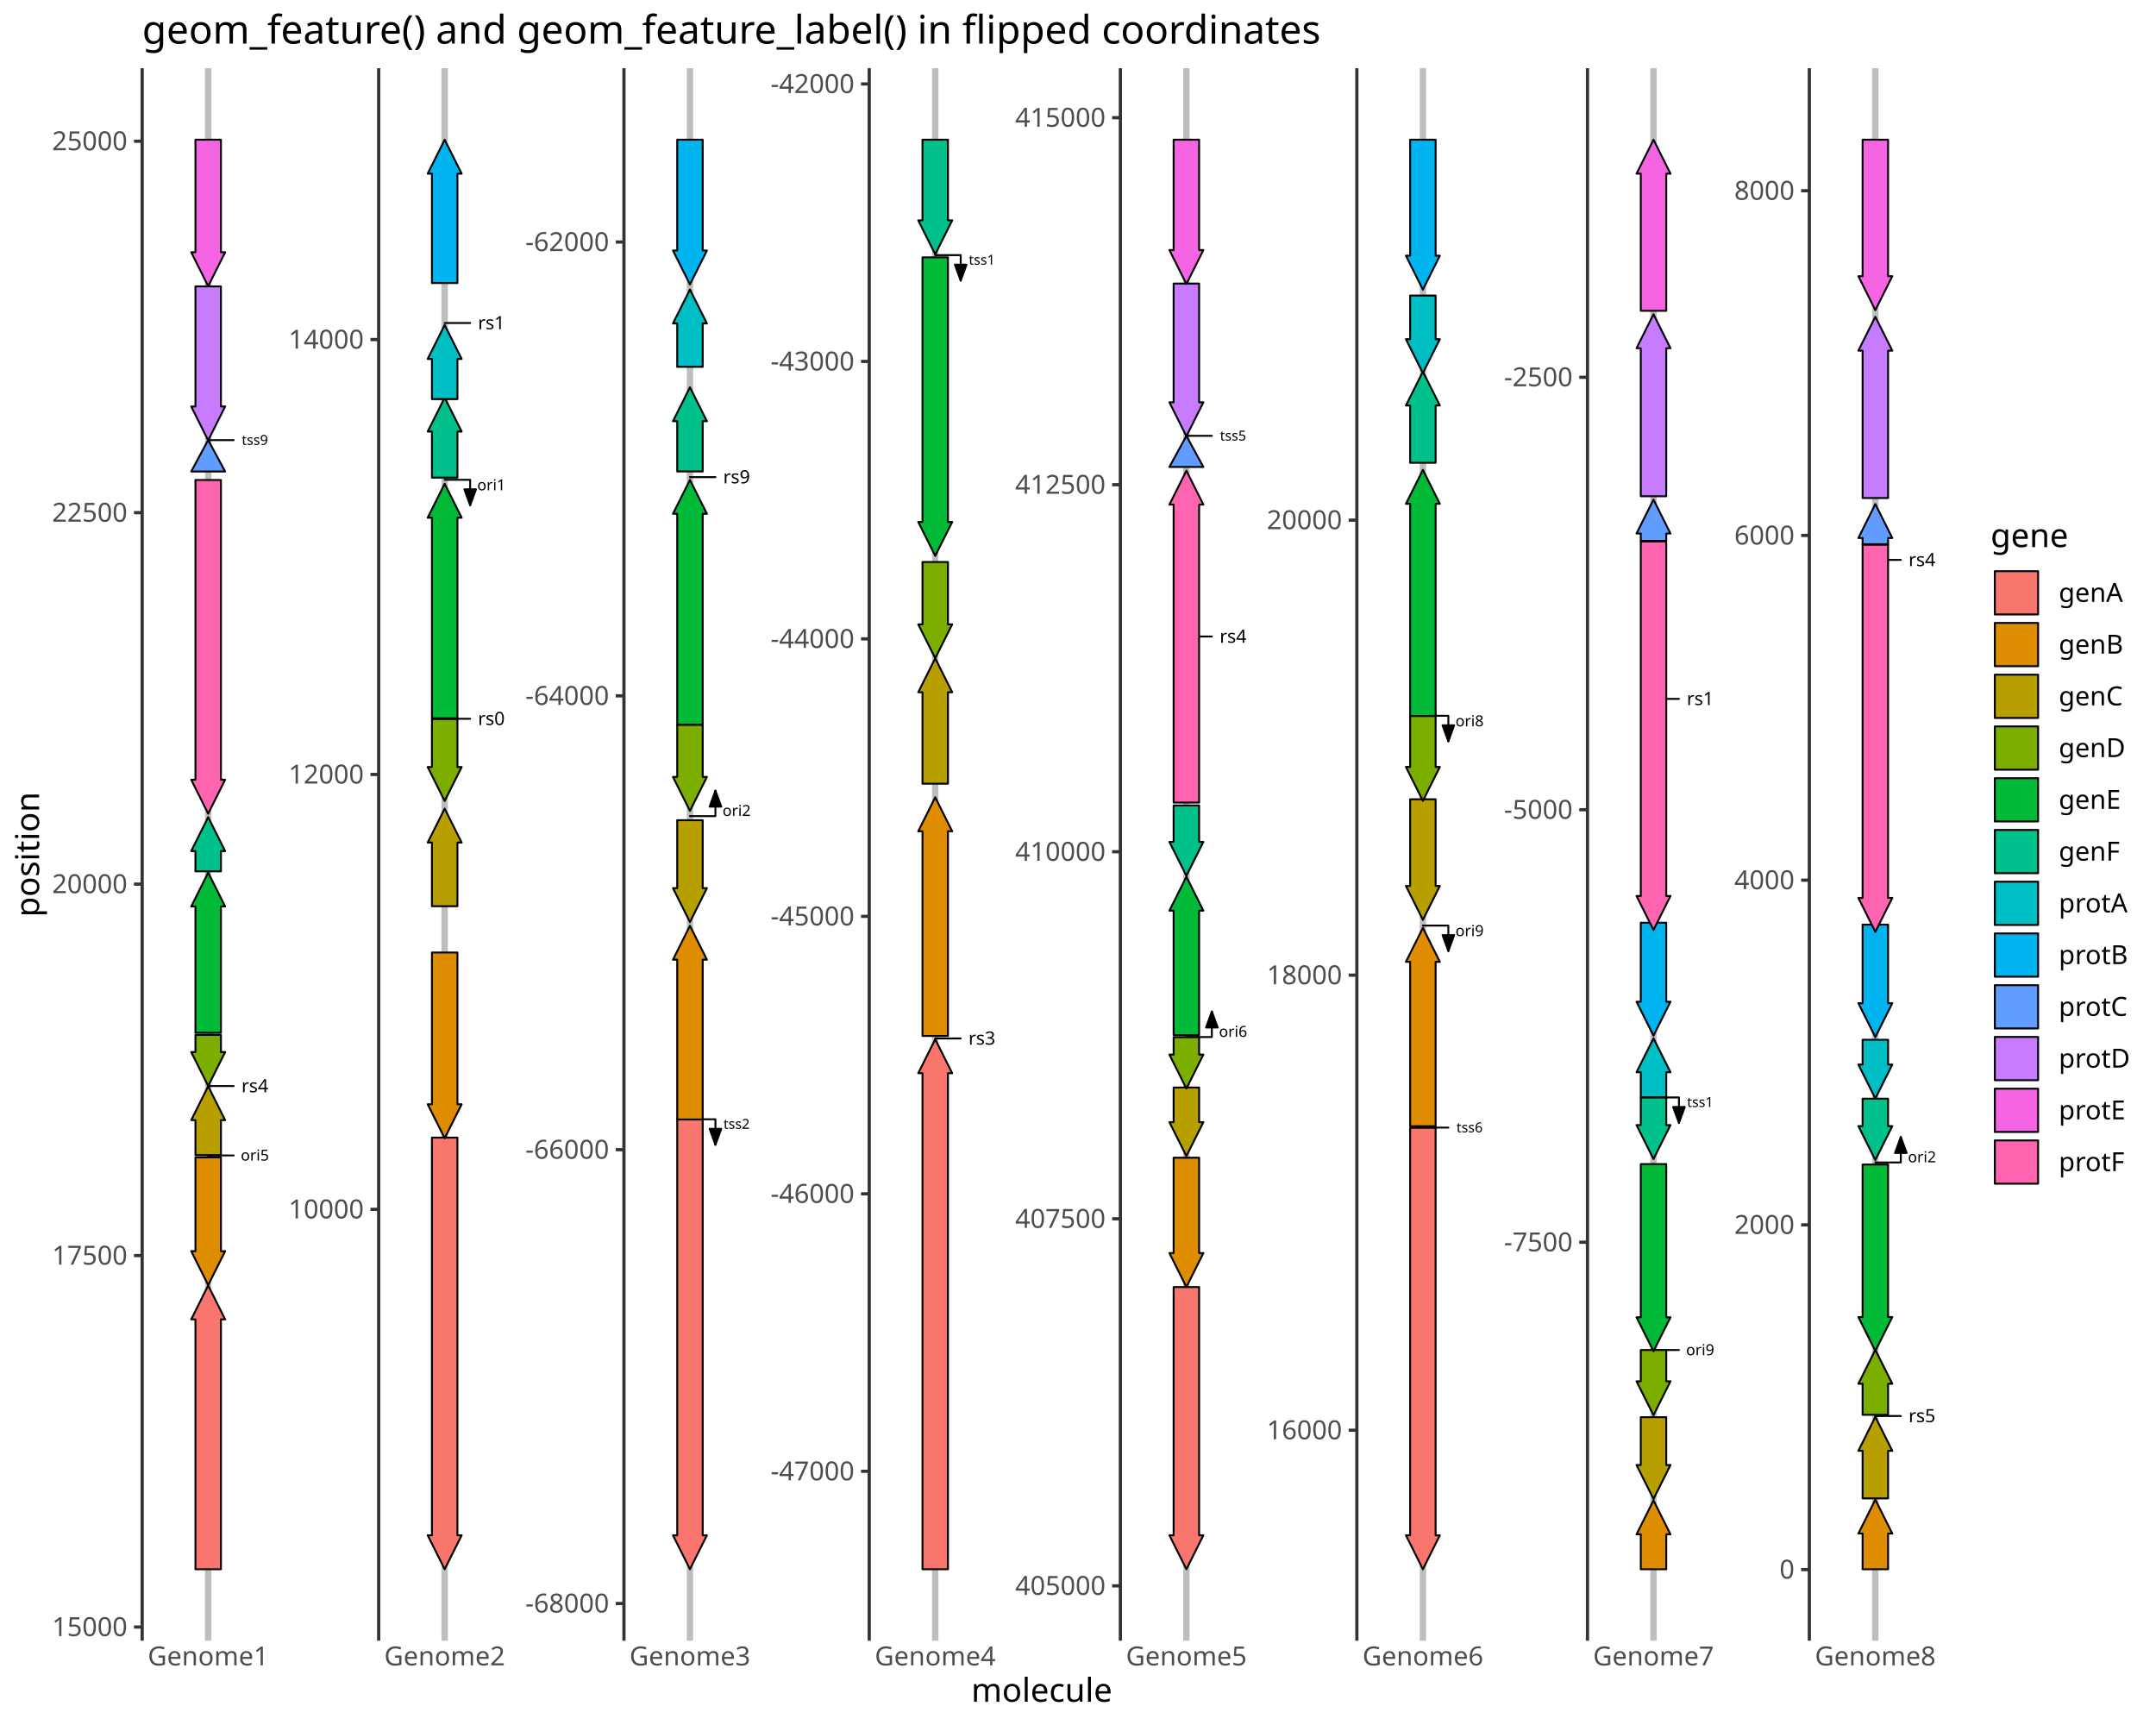
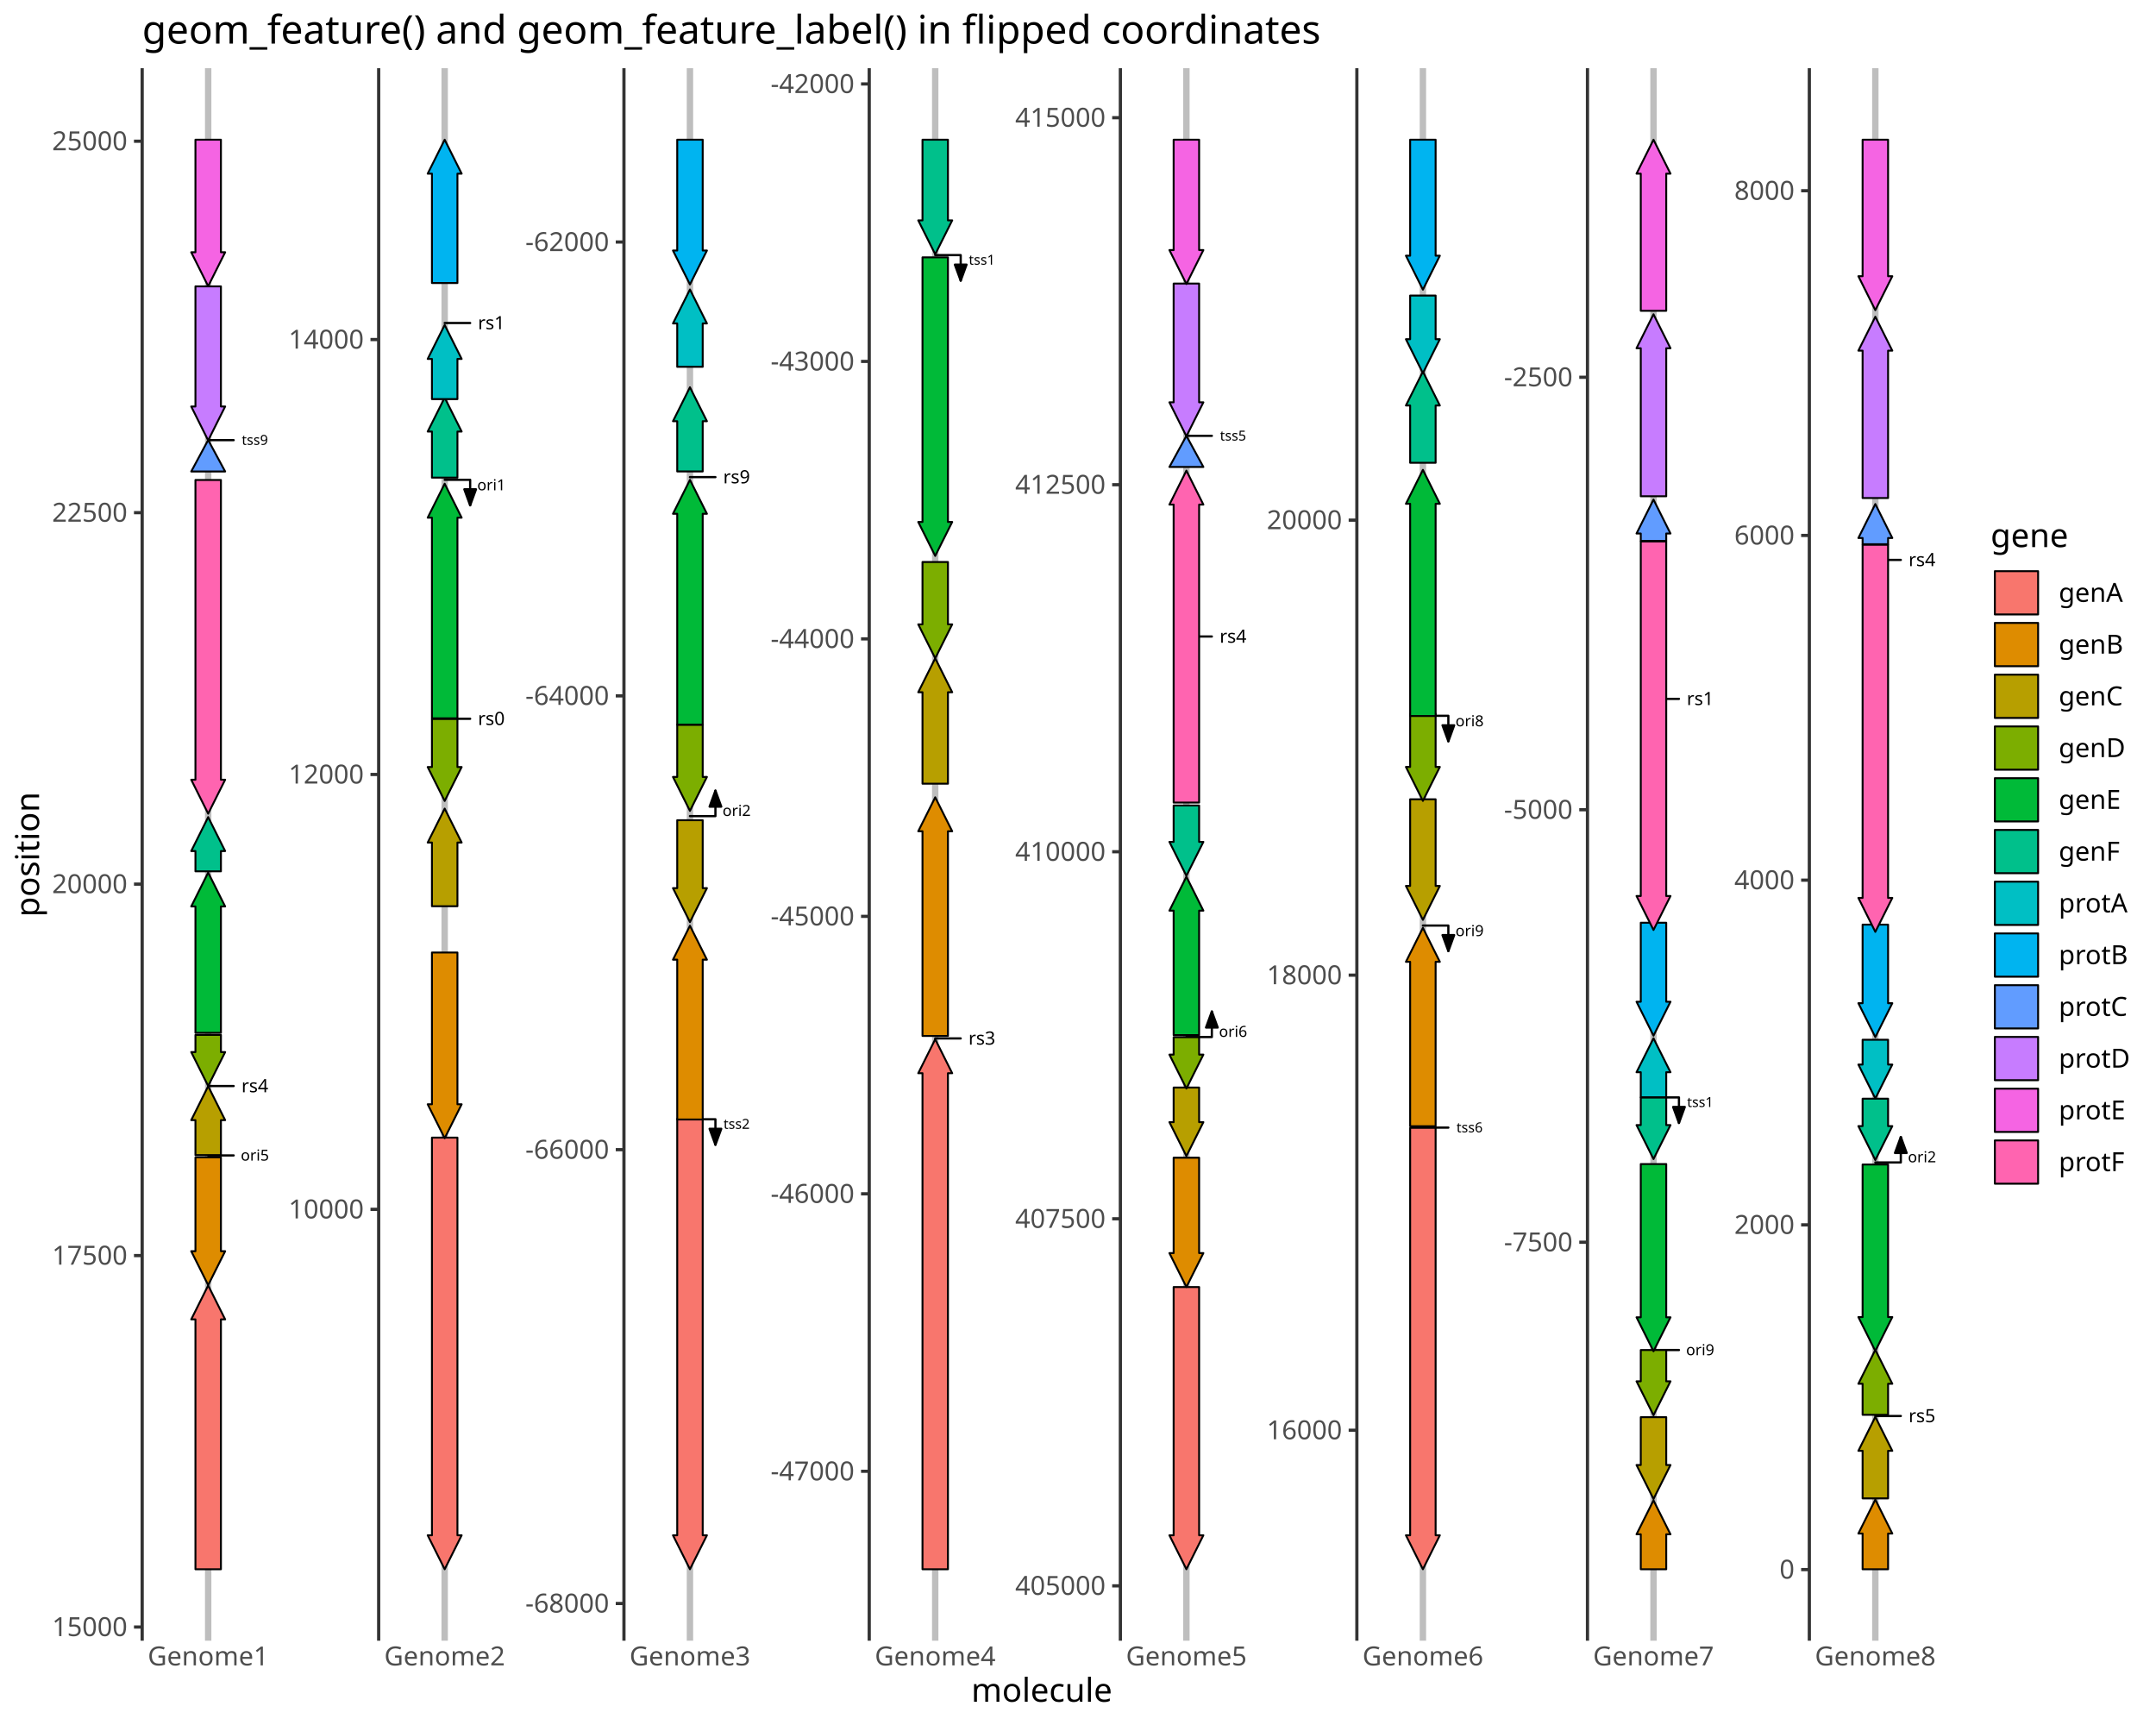
<svg xmlns="http://www.w3.org/2000/svg" class="svglite" data-engine-version="2.0" width="720.00pt" height="576.00pt" viewBox="0 0 720.00 576.00">
  <defs>
    <style type="text/css">
    .svglite line, .svglite polyline, .svglite polygon, .svglite path, .svglite rect, .svglite circle {
      fill: none;
      stroke: #000000;
      stroke-linecap: round;
      stroke-linejoin: round;
      stroke-miterlimit: 10.00;
    }
  </style>
  </defs>
  <rect width="100%" height="100%" style="stroke: none; fill: #FFFFFF;" />
  <defs>
    <clipPath id="cpMC4wMHw3MjAuMDB8MC4wMHw1NzYuMDA=">
      <rect x="0.00" y="0.00" width="720.00" height="576.00" />
    </clipPath>
  </defs>
  <g clip-path="url(#cpMC4wMHw3MjAuMDB8MC4wMHw1NzYuMDA=)">
    <rect x="0.00" y="0.00" width="720.00" height="576.00" style="stroke-width: 1.07; stroke: #FFFFFF; fill: #FFFFFF;" />
  </g>
  <defs>
    <clipPath id="cpNDcuNDh8OTEuNTd8MjIuNzh8NTQ3Ljg1">
      <rect x="47.48" y="22.78" width="44.10" height="525.07" />
    </clipPath>
  </defs>
  <g clip-path="url(#cpNDcuNDh8OTEuNTd8MjIuNzh8NTQ3Ljg1)">
    <polyline points="69.52,547.85 69.52,22.78 " style="stroke-width: 2.13; stroke: #BEBEBE; stroke-linecap: butt;" />
-     <polyline points="69.52,146.97 78.03,146.97 " style="stroke-width: 0.64;" />
-     <polyline points="69.52,362.64 78.03,362.64 " style="stroke-width: 0.64;" />
-     <polyline points="69.52,385.81 78.03,385.81 " style="stroke-width: 0.64;" />
+     <polyline points="69.52,146.97 78.03,146.97 " style="stroke-width: 0.75;" />
+     <polyline points="69.52,362.64 78.03,362.64 " style="stroke-width: 0.75;" />
+     <polyline points="69.52,385.81 78.03,385.81 " style="stroke-width: 0.75;" />
    <text x="85.12" y="148.54" text-anchor="middle" style="font-size: 4.63px; font-family: sans;" textLength="8.50px" lengthAdjust="spacingAndGlyphs">tss9</text>
    <text x="85.12" y="364.72" text-anchor="middle" style="font-size: 6.12px; font-family: sans;" textLength="8.50px" lengthAdjust="spacingAndGlyphs">rs4</text>
    <text x="85.12" y="387.54" text-anchor="middle" style="font-size: 5.10px; font-family: sans;" textLength="8.50px" lengthAdjust="spacingAndGlyphs">ori5</text>
    <polygon points="73.78,523.99 65.27,523.99 65.27,440.56 63.86,440.56 69.52,429.22 75.19,440.56 73.78,440.56 " style="stroke-width: 0.64; fill: #F8766D;" />
    <polygon points="73.78,386.46 65.27,386.46 65.27,417.79 63.86,417.79 69.52,429.12 75.19,417.79 73.78,417.79 " style="stroke-width: 0.64; fill: #DE8C00;" />
    <polygon points="73.78,385.71 65.27,385.71 65.27,374.03 63.86,374.03 69.52,362.69 75.19,374.03 73.78,374.03 " style="stroke-width: 0.64; fill: #B79F00;" />
    <polygon points="73.78,345.57 65.27,345.57 65.27,351.30 63.86,351.30 69.52,362.64 75.19,351.30 73.78,351.30 " style="stroke-width: 0.64; fill: #7CAE00;" />
    <polygon points="73.78,344.88 65.27,344.88 65.27,302.68 63.86,302.68 69.52,291.35 75.19,302.68 73.78,302.68 " style="stroke-width: 0.64; fill: #00BA38;" />
    <polygon points="73.78,290.95 65.27,290.95 65.27,284.18 63.86,284.18 69.52,272.84 75.19,284.18 73.78,284.18 " style="stroke-width: 0.64; fill: #00C08B;" />
    <polygon points="73.78,157.44 65.27,157.44 65.27,157.44 63.86,157.44 69.52,146.92 75.19,157.44 73.78,157.44 " style="stroke-width: 0.64; fill: #619CFF;" />
    <polygon points="73.78,95.62 65.27,95.62 65.27,135.73 63.86,135.73 69.52,147.07 75.19,135.73 73.78,135.73 " style="stroke-width: 0.64; fill: #C77CFF;" />
    <polygon points="73.78,46.65 65.27,46.65 65.27,84.23 63.86,84.23 69.52,95.57 75.19,84.23 73.78,84.23 " style="stroke-width: 0.64; fill: #F564E3;" />
    <polygon points="73.78,160.27 65.27,160.27 65.27,260.36 63.86,260.36 69.52,271.70 75.19,260.36 73.78,260.36 " style="stroke-width: 0.64; fill: #FF64B0;" />
  </g>
  <g clip-path="url(#cpMC4wMHw3MjAuMDB8MC4wMHw1NzYuMDA=)">
</g>
  <defs>
    <clipPath id="cpMTI2LjQ2fDE3MC41NXwyMi43OHw1NDcuODU=">
      <rect x="126.46" y="22.78" width="44.10" height="525.07" />
    </clipPath>
  </defs>
  <g clip-path="url(#cpMTI2LjQ2fDE3MC41NXwyMi43OHw1NDcuODU=)">
    <polyline points="148.50,547.85 148.50,22.78 " style="stroke-width: 2.13; stroke: #BEBEBE; stroke-linecap: butt;" />
-     <polyline points="148.50,240.01 157.01,240.01 " style="stroke-width: 0.64;" />
-     <polyline points="148.50,107.86 157.01,107.86 " style="stroke-width: 0.64;" />
-     <polyline points="148.50,160.21 157.01,160.21 157.01,168.72 " style="stroke-width: 0.64;" />
-     <polygon points="155.07,163.39 157.01,168.72 158.95,163.39 " style="stroke-width: 0.64; fill: #000000;" />
+     <polyline points="148.50,240.01 157.01,240.01 " style="stroke-width: 0.75;" />
+     <polyline points="148.50,107.86 157.01,107.86 " style="stroke-width: 0.75;" />
+     <polyline points="148.50,160.21 157.01,160.21 157.01,168.72 " style="stroke-width: 0.75;" />
+     <polygon points="155.07,163.39 157.01,168.72 158.95,163.39 " style="stroke-width: 0.75; fill: #000000;" />
    <text x="164.09" y="242.09" text-anchor="middle" style="font-size: 6.12px; font-family: sans;" textLength="8.50px" lengthAdjust="spacingAndGlyphs">rs0</text>
    <text x="164.09" y="109.94" text-anchor="middle" style="font-size: 6.12px; font-family: sans;" textLength="8.50px" lengthAdjust="spacingAndGlyphs">rs1</text>
    <text x="164.09" y="163.72" text-anchor="middle" style="font-size: 5.10px; font-family: sans;" textLength="8.50px" lengthAdjust="spacingAndGlyphs">ori1</text>
    <polygon points="152.76,379.86 144.25,379.86 144.25,512.65 142.83,512.65 148.50,523.99 154.17,512.65 152.76,512.65 " style="stroke-width: 0.64; fill: #F8766D;" />
    <polygon points="152.76,318.06 144.25,318.06 144.25,368.73 142.83,368.73 148.50,380.07 154.17,368.73 152.76,368.73 " style="stroke-width: 0.64; fill: #DE8C00;" />
    <polygon points="152.76,302.60 144.25,302.60 144.25,281.34 142.83,281.34 148.50,270.00 154.17,281.34 152.76,281.34 " style="stroke-width: 0.64; fill: #B79F00;" />
    <polygon points="152.76,240.08 144.25,240.08 144.25,256.12 142.83,256.12 148.50,267.46 154.17,256.12 152.76,256.12 " style="stroke-width: 0.64; fill: #7CAE00;" />
    <polygon points="152.76,239.86 144.25,239.86 144.25,172.86 142.83,172.86 148.50,161.52 154.17,172.86 152.76,172.86 " style="stroke-width: 0.64; fill: #00BA38;" />
    <polygon points="152.76,159.49 144.25,159.49 144.25,144.10 142.83,144.10 148.50,132.77 154.17,144.10 152.76,144.10 " style="stroke-width: 0.64; fill: #00C08B;" />
    <polygon points="152.76,133.27 144.25,133.27 144.25,119.85 142.83,119.85 148.50,108.51 154.17,119.85 152.76,119.85 " style="stroke-width: 0.64; fill: #00BFC4;" />
    <polygon points="152.76,94.50 144.25,94.50 144.25,57.99 142.83,57.99 148.50,46.65 154.17,57.99 152.76,57.99 " style="stroke-width: 0.64; fill: #00B4F0;" />
  </g>
  <g clip-path="url(#cpMC4wMHw3MjAuMDB8MC4wMHw1NzYuMDA=)">
</g>
  <defs>
    <clipPath id="cpMjA4LjM3fDI1Mi40NnwyMi43OHw1NDcuODU=">
      <rect x="208.37" y="22.78" width="44.10" height="525.07" />
    </clipPath>
  </defs>
  <g clip-path="url(#cpMjA4LjM3fDI1Mi40NnwyMi43OHw1NDcuODU=)">
    <polyline points="230.41,547.85 230.41,22.78 " style="stroke-width: 2.13; stroke: #BEBEBE; stroke-linecap: butt;" />
-     <polyline points="230.41,159.32 238.92,159.32 " style="stroke-width: 0.64;" />
-     <polyline points="230.41,373.74 238.92,373.74 238.92,382.24 " style="stroke-width: 0.64;" />
-     <polygon points="236.98,376.92 238.92,382.24 240.86,376.92 " style="stroke-width: 0.64; fill: #000000;" />
-     <polyline points="230.41,272.51 238.92,272.51 238.92,264.01 " style="stroke-width: 0.64;" />
-     <polygon points="240.86,269.34 238.92,264.01 236.98,269.34 " style="stroke-width: 0.64; fill: #000000;" />
+     <polyline points="230.41,159.32 238.92,159.32 " style="stroke-width: 0.75;" />
+     <polyline points="230.41,373.74 238.92,373.74 238.92,382.24 " style="stroke-width: 0.75;" />
+     <polygon points="236.98,376.92 238.92,382.24 240.86,376.92 " style="stroke-width: 0.75; fill: #000000;" />
+     <polyline points="230.41,272.51 238.92,272.51 238.92,264.01 " style="stroke-width: 0.75;" />
+     <polygon points="240.86,269.34 238.92,264.01 236.98,269.34 " style="stroke-width: 0.75; fill: #000000;" />
    <text x="246.00" y="161.39" text-anchor="middle" style="font-size: 6.12px; font-family: sans;" textLength="8.50px" lengthAdjust="spacingAndGlyphs">rs9</text>
    <text x="246.00" y="376.93" text-anchor="middle" style="font-size: 4.63px; font-family: sans;" textLength="8.50px" lengthAdjust="spacingAndGlyphs">tss2</text>
    <text x="246.00" y="272.46" text-anchor="middle" style="font-size: 5.10px; font-family: sans;" textLength="8.50px" lengthAdjust="spacingAndGlyphs">ori2</text>
    <polygon points="234.67,373.59 226.16,373.59 226.16,512.65 224.74,512.65 230.41,523.99 236.08,512.65 234.67,512.65 " style="stroke-width: 0.64; fill: #F8766D;" />
    <polygon points="234.67,373.81 226.16,373.81 226.16,320.45 224.74,320.45 230.41,309.11 236.08,320.45 234.67,320.45 " style="stroke-width: 0.64; fill: #DE8C00;" />
    <polygon points="234.67,273.88 226.16,273.88 226.16,296.56 224.74,296.56 230.41,307.90 236.08,296.56 234.67,296.56 " style="stroke-width: 0.64; fill: #B79F00;" />
    <polygon points="234.67,241.98 226.16,241.98 226.16,259.43 224.74,259.43 230.41,270.77 236.08,259.43 234.67,259.43 " style="stroke-width: 0.64; fill: #7CAE00;" />
    <polygon points="234.67,241.98 226.16,241.98 226.16,171.56 224.74,171.56 230.41,160.23 236.08,171.56 234.67,171.56 " style="stroke-width: 0.64; fill: #00BA38;" />
    <polygon points="234.67,157.42 226.16,157.42 226.16,140.65 224.74,140.65 230.41,129.31 236.08,140.65 234.67,140.65 " style="stroke-width: 0.64; fill: #00C08B;" />
    <polygon points="234.67,122.49 226.16,122.49 226.16,108.00 224.74,108.00 230.41,96.66 236.08,108.00 234.67,108.00 " style="stroke-width: 0.64; fill: #00BFC4;" />
    <polygon points="234.67,46.65 226.16,46.65 226.16,83.65 224.74,83.65 230.41,94.99 236.08,83.65 234.67,83.65 " style="stroke-width: 0.64; fill: #00B4F0;" />
  </g>
  <g clip-path="url(#cpMC4wMHw3MjAuMDB8MC4wMHw1NzYuMDA=)">
</g>
  <defs>
    <clipPath id="cpMjkwLjI4fDMzNC4zN3wyMi43OHw1NDcuODU=">
      <rect x="290.28" y="22.78" width="44.10" height="525.07" />
    </clipPath>
  </defs>
  <g clip-path="url(#cpMjkwLjI4fDMzNC4zN3wyMi43OHw1NDcuODU=)">
    <polyline points="312.32,547.85 312.32,22.78 " style="stroke-width: 2.13; stroke: #BEBEBE; stroke-linecap: butt;" />
-     <polyline points="312.32,85.19 320.83,85.19 320.83,93.70 " style="stroke-width: 0.64;" />
-     <polygon points="318.89,88.37 320.83,93.70 322.77,88.37 " style="stroke-width: 0.64; fill: #000000;" />
-     <polyline points="312.32,346.75 320.83,346.75 " style="stroke-width: 0.64;" />
+     <polyline points="312.32,85.19 320.83,85.19 320.83,93.70 " style="stroke-width: 0.75;" />
+     <polygon points="318.89,88.37 320.83,93.70 322.77,88.37 " style="stroke-width: 0.75; fill: #000000;" />
+     <polyline points="312.32,346.75 320.83,346.75 " style="stroke-width: 0.75;" />
    <text x="327.91" y="88.38" text-anchor="middle" style="font-size: 4.63px; font-family: sans;" textLength="8.50px" lengthAdjust="spacingAndGlyphs">tss1</text>
    <text x="327.91" y="348.82" text-anchor="middle" style="font-size: 6.12px; font-family: sans;" textLength="8.50px" lengthAdjust="spacingAndGlyphs">rs3</text>
    <polygon points="316.57,523.99 308.07,523.99 308.07,358.36 306.65,358.36 312.32,347.02 317.99,358.36 316.57,358.36 " style="stroke-width: 0.64; fill: #F8766D;" />
    <polygon points="316.57,345.91 308.07,345.91 308.07,277.57 306.65,277.57 312.32,266.23 317.99,277.57 316.57,277.57 " style="stroke-width: 0.64; fill: #DE8C00;" />
    <polygon points="316.57,261.69 308.07,261.69 308.07,231.15 306.65,231.15 312.32,219.81 317.99,231.15 316.57,231.15 " style="stroke-width: 0.64; fill: #B79F00;" />
    <polygon points="316.57,187.66 308.07,187.66 308.07,208.48 306.65,208.48 312.32,219.81 317.99,208.48 316.57,208.48 " style="stroke-width: 0.64; fill: #7CAE00;" />
    <polygon points="316.57,85.93 308.07,85.93 308.07,174.29 306.65,174.29 312.32,185.63 317.99,174.29 316.57,174.29 " style="stroke-width: 0.64; fill: #00BA38;" />
    <polygon points="316.57,46.65 308.07,46.65 308.07,73.58 306.65,73.58 312.32,84.91 317.99,73.58 316.57,73.58 " style="stroke-width: 0.64; fill: #00C08B;" />
  </g>
  <g clip-path="url(#cpMC4wMHw3MjAuMDB8MC4wMHw1NzYuMDA=)">
</g>
  <defs>
    <clipPath id="cpMzc0LjE1fDQxOC4yNHwyMi43OHw1NDcuODU=">
      <rect x="374.15" y="22.78" width="44.10" height="525.07" />
    </clipPath>
  </defs>
  <g clip-path="url(#cpMzc0LjE1fDQxOC4yNHwyMi43OHw1NDcuODU=)">
    <polyline points="396.20,547.85 396.20,22.78 " style="stroke-width: 2.13; stroke: #BEBEBE; stroke-linecap: butt;" />
-     <polyline points="396.20,212.54 404.70,212.54 " style="stroke-width: 0.64;" />
-     <polyline points="396.20,145.53 404.70,145.53 " style="stroke-width: 0.64;" />
-     <polyline points="396.20,346.28 404.70,346.28 404.70,337.77 " style="stroke-width: 0.64;" />
-     <polygon points="406.64,343.10 404.70,337.77 402.76,343.10 " style="stroke-width: 0.64; fill: #000000;" />
+     <polyline points="396.20,212.54 404.70,212.54 " style="stroke-width: 0.75;" />
+     <polyline points="396.20,145.53 404.70,145.53 " style="stroke-width: 0.75;" />
+     <polyline points="396.20,346.28 404.70,346.28 404.70,337.77 " style="stroke-width: 0.75;" />
+     <polygon points="406.64,343.10 404.70,337.77 402.76,343.10 " style="stroke-width: 0.75; fill: #000000;" />
    <text x="411.79" y="214.62" text-anchor="middle" style="font-size: 6.12px; font-family: sans;" textLength="8.50px" lengthAdjust="spacingAndGlyphs">rs4</text>
    <text x="411.79" y="147.10" text-anchor="middle" style="font-size: 4.63px; font-family: sans;" textLength="8.50px" lengthAdjust="spacingAndGlyphs">tss5</text>
    <text x="411.79" y="346.23" text-anchor="middle" style="font-size: 5.10px; font-family: sans;" textLength="8.50px" lengthAdjust="spacingAndGlyphs">ori6</text>
    <polygon points="400.45,429.76 391.94,429.76 391.94,512.65 390.53,512.65 396.20,523.99 401.87,512.65 400.45,512.65 " style="stroke-width: 0.64; fill: #F8766D;" />
    <polygon points="400.45,386.57 391.94,386.57 391.94,418.42 390.53,418.42 396.20,429.76 401.87,418.42 400.45,418.42 " style="stroke-width: 0.64; fill: #DE8C00;" />
    <polygon points="400.45,363.14 391.94,363.14 391.94,374.70 390.53,374.70 396.20,386.04 401.87,374.70 400.45,374.70 " style="stroke-width: 0.64; fill: #B79F00;" />
    <polygon points="400.45,346.33 391.94,346.33 391.94,352.15 390.53,352.15 396.20,363.48 401.87,352.15 400.45,352.15 " style="stroke-width: 0.64; fill: #7CAE00;" />
    <polygon points="400.45,345.64 391.94,345.64 391.94,304.08 390.53,304.08 396.20,292.74 401.87,304.08 400.45,304.08 " style="stroke-width: 0.64; fill: #00BA38;" />
    <polygon points="400.45,268.97 391.94,268.97 391.94,281.11 390.53,281.11 396.20,292.45 401.87,281.11 400.45,281.11 " style="stroke-width: 0.64; fill: #00C08B;" />
    <polygon points="400.45,155.92 391.94,155.92 391.94,155.92 390.53,155.92 396.20,145.53 401.87,155.92 400.45,155.92 " style="stroke-width: 0.64; fill: #619CFF;" />
    <polygon points="400.45,94.69 391.94,94.69 391.94,134.34 390.53,134.34 396.20,145.68 401.87,134.34 400.45,134.34 " style="stroke-width: 0.64; fill: #C77CFF;" />
    <polygon points="400.45,46.65 391.94,46.65 391.94,83.50 390.53,83.50 396.20,94.84 401.87,83.50 400.45,83.50 " style="stroke-width: 0.64; fill: #F564E3;" />
    <polygon points="400.45,267.99 391.94,267.99 391.94,168.49 390.53,168.49 396.20,157.15 401.87,168.49 400.45,168.49 " style="stroke-width: 0.64; fill: #FF64B0;" />
  </g>
  <g clip-path="url(#cpMC4wMHw3MjAuMDB8MC4wMHw1NzYuMDA=)">
</g>
  <defs>
    <clipPath id="cpNDUzLjEzfDQ5Ny4yMnwyMi43OHw1NDcuODU=">
      <rect x="453.13" y="22.78" width="44.10" height="525.07" />
    </clipPath>
  </defs>
  <g clip-path="url(#cpNDUzLjEzfDQ5Ny4yMnwyMi43OHw1NDcuODU=)">
    <polyline points="475.18,547.85 475.18,22.78 " style="stroke-width: 2.13; stroke: #BEBEBE; stroke-linecap: butt;" />
-     <polyline points="475.18,239.01 483.68,239.01 483.68,247.52 " style="stroke-width: 0.64;" />
-     <polygon points="481.74,242.19 483.68,247.52 485.62,242.19 " style="stroke-width: 0.64; fill: #000000;" />
-     <polyline points="475.18,376.52 483.68,376.52 " style="stroke-width: 0.64;" />
-     <polyline points="475.18,309.06 483.68,309.06 483.68,317.56 " style="stroke-width: 0.64;" />
-     <polygon points="481.74,312.24 483.68,317.56 485.62,312.24 " style="stroke-width: 0.64; fill: #000000;" />
+     <polyline points="475.18,239.01 483.68,239.01 483.68,247.52 " style="stroke-width: 0.75;" />
+     <polygon points="481.74,242.19 483.68,247.52 485.62,242.19 " style="stroke-width: 0.75; fill: #000000;" />
+     <polyline points="475.18,376.52 483.68,376.52 " style="stroke-width: 0.75;" />
+     <polyline points="475.18,309.06 483.68,309.06 483.68,317.56 " style="stroke-width: 0.75;" />
+     <polygon points="481.74,312.24 483.68,317.56 485.62,312.24 " style="stroke-width: 0.75; fill: #000000;" />
    <text x="490.77" y="242.52" text-anchor="middle" style="font-size: 5.10px; font-family: sans;" textLength="8.50px" lengthAdjust="spacingAndGlyphs">ori8</text>
    <text x="490.77" y="378.10" text-anchor="middle" style="font-size: 4.63px; font-family: sans;" textLength="8.50px" lengthAdjust="spacingAndGlyphs">tss6</text>
    <text x="490.77" y="312.57" text-anchor="middle" style="font-size: 5.10px; font-family: sans;" textLength="8.50px" lengthAdjust="spacingAndGlyphs">ori9</text>
    <polygon points="479.43,376.60 470.92,376.60 470.92,512.65 469.51,512.65 475.18,523.99 480.84,512.65 479.43,512.65 " style="stroke-width: 0.64; fill: #F8766D;" />
    <polygon points="479.43,376.07 470.92,376.07 470.92,321.16 469.51,321.16 475.18,309.82 480.84,321.16 479.43,321.16 " style="stroke-width: 0.64; fill: #DE8C00;" />
    <polygon points="479.43,266.89 470.92,266.89 470.92,295.82 469.51,295.82 475.18,307.16 480.84,295.82 479.43,295.82 " style="stroke-width: 0.64; fill: #B79F00;" />
    <polygon points="479.43,238.33 470.92,238.33 470.92,256.09 469.51,256.09 475.18,267.43 480.84,256.09 479.43,256.09 " style="stroke-width: 0.64; fill: #7CAE00;" />
    <polygon points="479.43,239.09 470.92,239.09 470.92,168.22 469.51,168.22 475.18,156.89 480.84,168.22 479.43,168.22 " style="stroke-width: 0.64; fill: #00BA38;" />
    <polygon points="479.43,154.53 470.92,154.53 470.92,135.40 469.51,135.40 475.18,124.07 480.84,135.40 479.43,135.40 " style="stroke-width: 0.64; fill: #00C08B;" />
    <polygon points="479.43,98.69 470.92,98.69 470.92,113.26 469.51,113.26 475.18,124.60 480.84,113.26 479.43,113.26 " style="stroke-width: 0.64; fill: #00BFC4;" />
    <polygon points="479.43,46.65 470.92,46.65 470.92,85.38 469.51,85.38 475.18,96.72 480.84,85.38 479.43,85.38 " style="stroke-width: 0.64; fill: #00B4F0;" />
  </g>
  <g clip-path="url(#cpMC4wMHw3MjAuMDB8MC4wMHw1NzYuMDA=)">
</g>
  <defs>
    <clipPath id="cpNTMwLjE0fDU3NC4yNHwyMi43OHw1NDcuODU=">
      <rect x="530.14" y="22.78" width="44.10" height="525.07" />
    </clipPath>
  </defs>
  <g clip-path="url(#cpNTMwLjE0fDU3NC4yNHwyMi43OHw1NDcuODU=)">
    <polyline points="552.19,547.85 552.19,22.78 " style="stroke-width: 2.13; stroke: #BEBEBE; stroke-linecap: butt;" />
-     <polyline points="552.19,450.79 560.69,450.79 " style="stroke-width: 0.64;" />
-     <polyline points="552.19,233.36 560.69,233.36 " style="stroke-width: 0.64;" />
-     <polyline points="552.19,366.45 560.69,366.45 560.69,374.96 " style="stroke-width: 0.64;" />
-     <polygon points="558.75,369.63 560.69,374.96 562.63,369.63 " style="stroke-width: 0.64; fill: #000000;" />
+     <polyline points="552.19,450.79 560.69,450.79 " style="stroke-width: 0.75;" />
+     <polyline points="552.19,233.36 560.69,233.36 " style="stroke-width: 0.75;" />
+     <polyline points="552.19,366.45 560.69,366.45 560.69,374.96 " style="stroke-width: 0.75;" />
+     <polygon points="558.75,369.63 560.69,374.96 562.63,369.63 " style="stroke-width: 0.75; fill: #000000;" />
    <text x="567.78" y="452.52" text-anchor="middle" style="font-size: 5.10px; font-family: sans;" textLength="8.50px" lengthAdjust="spacingAndGlyphs">ori9</text>
    <text x="567.78" y="235.43" text-anchor="middle" style="font-size: 6.12px; font-family: sans;" textLength="8.50px" lengthAdjust="spacingAndGlyphs">rs1</text>
    <text x="567.78" y="369.64" text-anchor="middle" style="font-size: 4.63px; font-family: sans;" textLength="8.50px" lengthAdjust="spacingAndGlyphs">tss1</text>
    <polygon points="556.44,523.99 547.94,523.99 547.94,512.33 546.52,512.33 552.19,500.99 557.86,512.33 556.44,512.33 " style="stroke-width: 0.64; fill: #DE8C00;" />
    <polygon points="556.44,473.21 547.94,473.21 547.94,489.19 546.52,489.19 552.19,500.53 557.86,489.19 556.44,489.19 " style="stroke-width: 0.64; fill: #B79F00;" />
    <polygon points="556.44,450.79 547.94,450.79 547.94,461.23 546.52,461.23 552.19,472.57 557.86,461.23 556.44,461.23 " style="stroke-width: 0.64; fill: #7CAE00;" />
    <polygon points="556.44,388.69 547.94,388.69 547.94,439.86 546.52,439.86 552.19,451.20 557.86,439.86 556.44,439.86 " style="stroke-width: 0.64; fill: #00BA38;" />
    <polygon points="556.44,366.45 547.94,366.45 547.94,375.68 546.52,375.68 552.19,387.02 557.86,375.68 556.44,375.68 " style="stroke-width: 0.64; fill: #00C08B;" />
    <polygon points="556.44,366.39 547.94,366.39 547.94,358.03 546.52,358.03 552.19,346.70 557.86,358.03 556.44,358.03 " style="stroke-width: 0.64; fill: #00BFC4;" />
    <polygon points="556.44,308.11 547.94,308.11 547.94,334.49 546.52,334.49 552.19,345.83 557.86,334.49 556.44,334.49 " style="stroke-width: 0.64; fill: #00B4F0;" />
    <polygon points="556.44,180.61 547.94,180.61 547.94,178.15 546.52,178.15 552.19,166.81 557.86,178.15 556.44,178.15 " style="stroke-width: 0.64; fill: #619CFF;" />
    <polygon points="556.44,165.71 547.94,165.71 547.94,116.28 546.52,116.28 552.19,104.94 557.86,116.28 556.44,116.28 " style="stroke-width: 0.64; fill: #C77CFF;" />
    <polygon points="556.44,103.78 547.94,103.78 547.94,57.99 546.52,57.99 552.19,46.65 557.86,57.99 556.44,57.99 " style="stroke-width: 0.64; fill: #F564E3;" />
    <polygon points="556.44,180.79 547.94,180.79 547.94,299.19 546.52,299.19 552.19,310.53 557.86,299.19 556.44,299.19 " style="stroke-width: 0.64; fill: #FF64B0;" />
  </g>
  <g clip-path="url(#cpMC4wMHw3MjAuMDB8MC4wMHw1NzYuMDA=)">
</g>
  <defs>
    <clipPath id="cpNjA0LjIzfDY0OC4zMnwyMi43OHw1NDcuODU=">
      <rect x="604.23" y="22.78" width="44.10" height="525.07" />
    </clipPath>
  </defs>
  <g clip-path="url(#cpNjA0LjIzfDY0OC4zMnwyMi43OHw1NDcuODU=)">
    <polyline points="626.27,547.85 626.27,22.78 " style="stroke-width: 2.13; stroke: #BEBEBE; stroke-linecap: butt;" />
-     <polyline points="626.27,388.16 634.78,388.16 634.78,379.66 " style="stroke-width: 0.64;" />
-     <polygon points="636.72,384.99 634.78,379.66 632.84,384.99 " style="stroke-width: 0.64; fill: #000000;" />
-     <polyline points="626.27,472.82 634.78,472.82 " style="stroke-width: 0.64;" />
-     <polyline points="626.27,186.96 634.78,186.96 " style="stroke-width: 0.64;" />
+     <polyline points="626.27,388.16 634.78,388.16 634.78,379.66 " style="stroke-width: 0.75;" />
+     <polygon points="636.72,384.99 634.78,379.66 632.84,384.99 " style="stroke-width: 0.75; fill: #000000;" />
+     <polyline points="626.27,472.82 634.78,472.82 " style="stroke-width: 0.75;" />
+     <polyline points="626.27,186.96 634.78,186.96 " style="stroke-width: 0.75;" />
    <text x="641.86" y="388.11" text-anchor="middle" style="font-size: 5.10px; font-family: sans;" textLength="8.50px" lengthAdjust="spacingAndGlyphs">ori2</text>
    <text x="641.86" y="474.90" text-anchor="middle" style="font-size: 6.12px; font-family: sans;" textLength="8.50px" lengthAdjust="spacingAndGlyphs">rs5</text>
    <text x="641.86" y="189.04" text-anchor="middle" style="font-size: 6.12px; font-family: sans;" textLength="8.50px" lengthAdjust="spacingAndGlyphs">rs4</text>
    <polygon points="630.53,523.99 622.02,523.99 622.02,512.07 620.61,512.07 626.27,500.73 631.94,512.07 630.53,512.07 " style="stroke-width: 0.64; fill: #DE8C00;" />
    <polygon points="630.53,500.33 622.02,500.33 622.02,484.45 620.61,484.45 626.27,473.11 631.94,484.45 630.53,484.45 " style="stroke-width: 0.64; fill: #B79F00;" />
    <polygon points="630.53,472.42 622.02,472.42 622.02,462.06 620.61,462.06 626.27,450.72 631.94,462.06 630.53,462.06 " style="stroke-width: 0.64; fill: #7CAE00;" />
    <polygon points="630.53,388.85 622.02,388.85 622.02,439.79 620.61,439.79 626.27,451.12 631.94,439.79 630.53,439.79 " style="stroke-width: 0.64; fill: #00BA38;" />
    <polygon points="630.53,366.87 622.02,366.87 622.02,376.02 620.61,376.02 626.27,387.36 631.94,376.02 630.53,376.02 " style="stroke-width: 0.64; fill: #00C08B;" />
    <polygon points="630.53,347.19 622.02,347.19 622.02,355.47 620.61,355.47 626.27,366.81 631.94,355.47 630.53,355.47 " style="stroke-width: 0.64; fill: #00BFC4;" />
    <polygon points="630.53,308.74 622.02,308.74 622.02,334.98 620.61,334.98 626.27,346.32 631.94,334.98 630.53,334.98 " style="stroke-width: 0.64; fill: #00B4F0;" />
    <polygon points="630.53,181.72 622.02,181.72 622.02,179.65 620.61,179.65 626.27,168.31 631.94,179.65 630.53,179.65 " style="stroke-width: 0.64; fill: #619CFF;" />
    <polygon points="630.53,166.30 622.02,166.30 622.02,117.09 620.61,117.09 626.27,105.76 631.94,117.09 630.53,117.09 " style="stroke-width: 0.64; fill: #C77CFF;" />
    <polygon points="630.53,46.65 622.02,46.65 622.02,92.23 620.61,92.23 626.27,103.57 631.94,92.23 630.53,92.23 " style="stroke-width: 0.64; fill: #F564E3;" />
    <polygon points="630.53,181.90 622.02,181.90 622.02,299.82 620.61,299.82 626.27,311.16 631.94,299.82 630.53,299.82 " style="stroke-width: 0.64; fill: #FF64B0;" />
  </g>
  <g clip-path="url(#cpMC4wMHw3MjAuMDB8MC4wMHw1NzYuMDA=)">
    <text x="69.52" y="556.10" text-anchor="middle" style="font-size: 8.80px; fill: #4D4D4D; font-family: sans;" textLength="38.65px" lengthAdjust="spacingAndGlyphs">Genome1</text>
    <text x="148.50" y="556.10" text-anchor="middle" style="font-size: 8.80px; fill: #4D4D4D; font-family: sans;" textLength="38.65px" lengthAdjust="spacingAndGlyphs">Genome2</text>
    <text x="230.41" y="556.10" text-anchor="middle" style="font-size: 8.80px; fill: #4D4D4D; font-family: sans;" textLength="38.65px" lengthAdjust="spacingAndGlyphs">Genome3</text>
    <text x="312.32" y="556.10" text-anchor="middle" style="font-size: 8.80px; fill: #4D4D4D; font-family: sans;" textLength="38.65px" lengthAdjust="spacingAndGlyphs">Genome4</text>
    <text x="396.20" y="556.10" text-anchor="middle" style="font-size: 8.80px; fill: #4D4D4D; font-family: sans;" textLength="38.65px" lengthAdjust="spacingAndGlyphs">Genome5</text>
    <text x="475.18" y="556.10" text-anchor="middle" style="font-size: 8.80px; fill: #4D4D4D; font-family: sans;" textLength="38.65px" lengthAdjust="spacingAndGlyphs">Genome6</text>
    <text x="552.19" y="556.10" text-anchor="middle" style="font-size: 8.80px; fill: #4D4D4D; font-family: sans;" textLength="38.65px" lengthAdjust="spacingAndGlyphs">Genome7</text>
    <text x="626.27" y="556.10" text-anchor="middle" style="font-size: 8.80px; fill: #4D4D4D; font-family: sans;" textLength="38.65px" lengthAdjust="spacingAndGlyphs">Genome8</text>
    <polyline points="604.23,547.85 604.23,22.78 " style="stroke-width: 1.07; stroke: #333333; stroke-linecap: butt;" />
    <text x="599.30" y="527.13" text-anchor="end" style="font-size: 8.80px; fill: #4D4D4D; font-family: sans;" textLength="4.89px" lengthAdjust="spacingAndGlyphs">0</text>
    <text x="599.30" y="412.02" text-anchor="end" style="font-size: 8.80px; fill: #4D4D4D; font-family: sans;" textLength="19.58px" lengthAdjust="spacingAndGlyphs">2000</text>
    <text x="599.30" y="296.92" text-anchor="end" style="font-size: 8.80px; fill: #4D4D4D; font-family: sans;" textLength="19.58px" lengthAdjust="spacingAndGlyphs">4000</text>
    <text x="599.30" y="181.82" text-anchor="end" style="font-size: 8.80px; fill: #4D4D4D; font-family: sans;" textLength="19.58px" lengthAdjust="spacingAndGlyphs">6000</text>
    <text x="599.30" y="66.71" text-anchor="end" style="font-size: 8.80px; fill: #4D4D4D; font-family: sans;" textLength="19.58px" lengthAdjust="spacingAndGlyphs">8000</text>
    <polyline points="601.49,524.10 604.23,524.10 " style="stroke-width: 1.07; stroke: #333333; stroke-linecap: butt;" />
    <polyline points="601.49,409.00 604.23,409.00 " style="stroke-width: 1.07; stroke: #333333; stroke-linecap: butt;" />
    <polyline points="601.49,293.89 604.23,293.89 " style="stroke-width: 1.07; stroke: #333333; stroke-linecap: butt;" />
    <polyline points="601.49,178.79 604.23,178.79 " style="stroke-width: 1.07; stroke: #333333; stroke-linecap: butt;" />
    <polyline points="601.49,63.69 604.23,63.69 " style="stroke-width: 1.07; stroke: #333333; stroke-linecap: butt;" />
    <polyline points="530.14,547.85 530.14,22.78 " style="stroke-width: 1.07; stroke: #333333; stroke-linecap: butt;" />
    <text x="525.21" y="417.83" text-anchor="end" style="font-size: 8.80px; fill: #4D4D4D; font-family: sans;" textLength="22.51px" lengthAdjust="spacingAndGlyphs">-7500</text>
    <text x="525.21" y="273.41" text-anchor="end" style="font-size: 8.80px; fill: #4D4D4D; font-family: sans;" textLength="22.51px" lengthAdjust="spacingAndGlyphs">-5000</text>
    <text x="525.21" y="128.99" text-anchor="end" style="font-size: 8.80px; fill: #4D4D4D; font-family: sans;" textLength="22.51px" lengthAdjust="spacingAndGlyphs">-2500</text>
    <polyline points="527.40,414.80 530.14,414.80 " style="stroke-width: 1.07; stroke: #333333; stroke-linecap: butt;" />
    <polyline points="527.40,270.38 530.14,270.38 " style="stroke-width: 1.07; stroke: #333333; stroke-linecap: butt;" />
    <polyline points="527.40,125.97 530.14,125.97 " style="stroke-width: 1.07; stroke: #333333; stroke-linecap: butt;" />
    <polyline points="453.13,547.85 453.13,22.78 " style="stroke-width: 1.07; stroke: #333333; stroke-linecap: butt;" />
    <text x="448.20" y="480.59" text-anchor="end" style="font-size: 8.80px; fill: #4D4D4D; font-family: sans;" textLength="24.47px" lengthAdjust="spacingAndGlyphs">16000</text>
    <text x="448.20" y="328.65" text-anchor="end" style="font-size: 8.80px; fill: #4D4D4D; font-family: sans;" textLength="24.47px" lengthAdjust="spacingAndGlyphs">18000</text>
    <text x="448.20" y="176.70" text-anchor="end" style="font-size: 8.80px; fill: #4D4D4D; font-family: sans;" textLength="24.47px" lengthAdjust="spacingAndGlyphs">20000</text>
    <polyline points="450.39,477.57 453.13,477.57 " style="stroke-width: 1.07; stroke: #333333; stroke-linecap: butt;" />
    <polyline points="450.39,325.62 453.13,325.62 " style="stroke-width: 1.07; stroke: #333333; stroke-linecap: butt;" />
    <polyline points="450.39,173.68 453.13,173.68 " style="stroke-width: 1.07; stroke: #333333; stroke-linecap: butt;" />
    <polyline points="374.15,547.85 374.15,22.78 " style="stroke-width: 1.07; stroke: #333333; stroke-linecap: butt;" />
    <text x="369.22" y="532.55" text-anchor="end" style="font-size: 8.80px; fill: #4D4D4D; font-family: sans;" textLength="29.37px" lengthAdjust="spacingAndGlyphs">405000</text>
    <text x="369.22" y="410.00" text-anchor="end" style="font-size: 8.80px; fill: #4D4D4D; font-family: sans;" textLength="29.37px" lengthAdjust="spacingAndGlyphs">407500</text>
    <text x="369.22" y="287.44" text-anchor="end" style="font-size: 8.80px; fill: #4D4D4D; font-family: sans;" textLength="29.37px" lengthAdjust="spacingAndGlyphs">410000</text>
    <text x="369.22" y="164.88" text-anchor="end" style="font-size: 8.80px; fill: #4D4D4D; font-family: sans;" textLength="29.37px" lengthAdjust="spacingAndGlyphs">412500</text>
    <text x="369.22" y="42.32" text-anchor="end" style="font-size: 8.80px; fill: #4D4D4D; font-family: sans;" textLength="29.37px" lengthAdjust="spacingAndGlyphs">415000</text>
    <polyline points="371.41,529.53 374.15,529.53 " style="stroke-width: 1.07; stroke: #333333; stroke-linecap: butt;" />
    <polyline points="371.41,406.97 374.15,406.97 " style="stroke-width: 1.07; stroke: #333333; stroke-linecap: butt;" />
    <polyline points="371.41,284.41 374.15,284.41 " style="stroke-width: 1.07; stroke: #333333; stroke-linecap: butt;" />
    <polyline points="371.41,161.85 374.15,161.85 " style="stroke-width: 1.07; stroke: #333333; stroke-linecap: butt;" />
    <polyline points="371.41,39.30 374.15,39.30 " style="stroke-width: 1.07; stroke: #333333; stroke-linecap: butt;" />
    <polyline points="290.28,547.85 290.28,22.78 " style="stroke-width: 1.07; stroke: #333333; stroke-linecap: butt;" />
    <text x="285.34" y="494.31" text-anchor="end" style="font-size: 8.80px; fill: #4D4D4D; font-family: sans;" textLength="27.40px" lengthAdjust="spacingAndGlyphs">-47000</text>
    <text x="285.34" y="401.66" text-anchor="end" style="font-size: 8.80px; fill: #4D4D4D; font-family: sans;" textLength="27.40px" lengthAdjust="spacingAndGlyphs">-46000</text>
    <text x="285.34" y="309.01" text-anchor="end" style="font-size: 8.80px; fill: #4D4D4D; font-family: sans;" textLength="27.40px" lengthAdjust="spacingAndGlyphs">-45000</text>
    <text x="285.34" y="216.36" text-anchor="end" style="font-size: 8.80px; fill: #4D4D4D; font-family: sans;" textLength="27.40px" lengthAdjust="spacingAndGlyphs">-44000</text>
    <text x="285.34" y="123.71" text-anchor="end" style="font-size: 8.80px; fill: #4D4D4D; font-family: sans;" textLength="27.40px" lengthAdjust="spacingAndGlyphs">-43000</text>
    <text x="285.34" y="31.06" text-anchor="end" style="font-size: 8.80px; fill: #4D4D4D; font-family: sans;" textLength="27.40px" lengthAdjust="spacingAndGlyphs">-42000</text>
    <polyline points="287.54,491.28 290.28,491.28 " style="stroke-width: 1.07; stroke: #333333; stroke-linecap: butt;" />
    <polyline points="287.54,398.63 290.28,398.63 " style="stroke-width: 1.07; stroke: #333333; stroke-linecap: butt;" />
    <polyline points="287.54,305.98 290.28,305.98 " style="stroke-width: 1.07; stroke: #333333; stroke-linecap: butt;" />
    <polyline points="287.54,213.33 290.28,213.33 " style="stroke-width: 1.07; stroke: #333333; stroke-linecap: butt;" />
    <polyline points="287.54,120.68 290.28,120.68 " style="stroke-width: 1.07; stroke: #333333; stroke-linecap: butt;" />
    <polyline points="287.54,28.03 290.28,28.03 " style="stroke-width: 1.07; stroke: #333333; stroke-linecap: butt;" />
    <polyline points="208.37,547.85 208.37,22.78 " style="stroke-width: 1.07; stroke: #333333; stroke-linecap: butt;" />
    <text x="203.43" y="538.45" text-anchor="end" style="font-size: 8.80px; fill: #4D4D4D; font-family: sans;" textLength="27.40px" lengthAdjust="spacingAndGlyphs">-68000</text>
    <text x="203.43" y="386.92" text-anchor="end" style="font-size: 8.80px; fill: #4D4D4D; font-family: sans;" textLength="27.40px" lengthAdjust="spacingAndGlyphs">-66000</text>
    <text x="203.43" y="235.38" text-anchor="end" style="font-size: 8.80px; fill: #4D4D4D; font-family: sans;" textLength="27.40px" lengthAdjust="spacingAndGlyphs">-64000</text>
    <text x="203.43" y="83.85" text-anchor="end" style="font-size: 8.80px; fill: #4D4D4D; font-family: sans;" textLength="27.40px" lengthAdjust="spacingAndGlyphs">-62000</text>
    <polyline points="205.63,535.43 208.37,535.43 " style="stroke-width: 1.07; stroke: #333333; stroke-linecap: butt;" />
    <polyline points="205.63,383.89 208.37,383.89 " style="stroke-width: 1.07; stroke: #333333; stroke-linecap: butt;" />
    <polyline points="205.63,232.36 208.37,232.36 " style="stroke-width: 1.07; stroke: #333333; stroke-linecap: butt;" />
    <polyline points="205.63,80.82 208.37,80.82 " style="stroke-width: 1.07; stroke: #333333; stroke-linecap: butt;" />
    <polyline points="126.46,547.85 126.46,22.78 " style="stroke-width: 1.07; stroke: #333333; stroke-linecap: butt;" />
    <text x="121.52" y="406.84" text-anchor="end" style="font-size: 8.80px; fill: #4D4D4D; font-family: sans;" textLength="24.47px" lengthAdjust="spacingAndGlyphs">10000</text>
    <text x="121.52" y="261.63" text-anchor="end" style="font-size: 8.80px; fill: #4D4D4D; font-family: sans;" textLength="24.47px" lengthAdjust="spacingAndGlyphs">12000</text>
    <text x="121.52" y="116.41" text-anchor="end" style="font-size: 8.80px; fill: #4D4D4D; font-family: sans;" textLength="24.47px" lengthAdjust="spacingAndGlyphs">14000</text>
    <polyline points="123.72,403.82 126.46,403.82 " style="stroke-width: 1.07; stroke: #333333; stroke-linecap: butt;" />
    <polyline points="123.72,258.60 126.46,258.60 " style="stroke-width: 1.07; stroke: #333333; stroke-linecap: butt;" />
    <polyline points="123.72,113.38 126.46,113.38 " style="stroke-width: 1.07; stroke: #333333; stroke-linecap: butt;" />
    <polyline points="47.48,547.85 47.48,22.78 " style="stroke-width: 1.07; stroke: #333333; stroke-linecap: butt;" />
    <text x="42.55" y="546.31" text-anchor="end" style="font-size: 8.80px; fill: #4D4D4D; font-family: sans;" textLength="24.47px" lengthAdjust="spacingAndGlyphs">15000</text>
    <text x="42.55" y="422.28" text-anchor="end" style="font-size: 8.80px; fill: #4D4D4D; font-family: sans;" textLength="24.47px" lengthAdjust="spacingAndGlyphs">17500</text>
    <text x="42.55" y="298.24" text-anchor="end" style="font-size: 8.80px; fill: #4D4D4D; font-family: sans;" textLength="24.47px" lengthAdjust="spacingAndGlyphs">20000</text>
    <text x="42.55" y="174.21" text-anchor="end" style="font-size: 8.80px; fill: #4D4D4D; font-family: sans;" textLength="24.47px" lengthAdjust="spacingAndGlyphs">22500</text>
    <text x="42.55" y="50.17" text-anchor="end" style="font-size: 8.80px; fill: #4D4D4D; font-family: sans;" textLength="24.47px" lengthAdjust="spacingAndGlyphs">25000</text>
    <polyline points="44.74,543.29 47.48,543.29 " style="stroke-width: 1.07; stroke: #333333; stroke-linecap: butt;" />
    <polyline points="44.74,419.25 47.48,419.25 " style="stroke-width: 1.07; stroke: #333333; stroke-linecap: butt;" />
    <polyline points="44.74,295.22 47.48,295.22 " style="stroke-width: 1.07; stroke: #333333; stroke-linecap: butt;" />
    <polyline points="44.74,171.18 47.48,171.18 " style="stroke-width: 1.07; stroke: #333333; stroke-linecap: butt;" />
    <polyline points="44.74,47.15 47.48,47.15 " style="stroke-width: 1.07; stroke: #333333; stroke-linecap: butt;" />
    <text x="347.90" y="568.24" text-anchor="middle" style="font-size: 11.00px; font-family: sans;" textLength="44.03px" lengthAdjust="spacingAndGlyphs">molecule</text>
    <text transform="translate(13.05,285.32) rotate(-90)" text-anchor="middle" style="font-size: 11.00px; font-family: sans;" textLength="37.92px" lengthAdjust="spacingAndGlyphs">position</text>
    <rect x="659.28" y="168.49" width="55.24" height="233.65" style="stroke-width: 1.07; stroke: none; fill: #FFFFFF;" />
    <text x="664.76" y="182.68" style="font-size: 11.00px; font-family: sans;" textLength="24.47px" lengthAdjust="spacingAndGlyphs">gene</text>
    <rect x="666.18" y="190.72" width="14.45" height="14.45" style="stroke-width: 0.64; fill: #F8766D;" />
    <rect x="666.18" y="208.00" width="14.45" height="14.45" style="stroke-width: 0.64; fill: #DE8C00;" />
    <rect x="666.18" y="225.28" width="14.45" height="14.45" style="stroke-width: 0.64; fill: #B79F00;" />
    <rect x="666.18" y="242.56" width="14.45" height="14.45" style="stroke-width: 0.64; fill: #7CAE00;" />
    <rect x="666.18" y="259.84" width="14.45" height="14.45" style="stroke-width: 0.64; fill: #00BA38;" />
    <rect x="666.18" y="277.12" width="14.45" height="14.45" style="stroke-width: 0.64; fill: #00C08B;" />
    <rect x="666.18" y="294.40" width="14.45" height="14.45" style="stroke-width: 0.64; fill: #00BFC4;" />
    <rect x="666.18" y="311.68" width="14.45" height="14.45" style="stroke-width: 0.64; fill: #00B4F0;" />
    <rect x="666.18" y="328.96" width="14.45" height="14.45" style="stroke-width: 0.64; fill: #619CFF;" />
    <rect x="666.18" y="346.24" width="14.45" height="14.45" style="stroke-width: 0.64; fill: #C77CFF;" />
    <rect x="666.18" y="363.52" width="14.45" height="14.45" style="stroke-width: 0.64; fill: #F564E3;" />
    <rect x="666.18" y="380.80" width="14.45" height="14.45" style="stroke-width: 0.64; fill: #FF64B0;" />
    <text x="687.52" y="200.97" style="font-size: 8.80px; font-family: sans;" textLength="20.56px" lengthAdjust="spacingAndGlyphs">genA</text>
    <text x="687.52" y="218.25" style="font-size: 8.80px; font-family: sans;" textLength="20.56px" lengthAdjust="spacingAndGlyphs">genB</text>
    <text x="687.52" y="235.53" style="font-size: 8.80px; font-family: sans;" textLength="21.04px" lengthAdjust="spacingAndGlyphs">genC</text>
    <text x="687.52" y="252.81" style="font-size: 8.80px; font-family: sans;" textLength="21.04px" lengthAdjust="spacingAndGlyphs">genD</text>
    <text x="687.52" y="270.09" style="font-size: 8.80px; font-family: sans;" textLength="20.56px" lengthAdjust="spacingAndGlyphs">genE</text>
    <text x="687.52" y="287.37" style="font-size: 8.80px; font-family: sans;" textLength="20.06px" lengthAdjust="spacingAndGlyphs">genF</text>
    <text x="687.52" y="304.65" style="font-size: 8.80px; font-family: sans;" textLength="21.04px" lengthAdjust="spacingAndGlyphs">protA</text>
    <text x="687.52" y="321.93" style="font-size: 8.80px; font-family: sans;" textLength="21.04px" lengthAdjust="spacingAndGlyphs">protB</text>
    <text x="687.52" y="339.21" style="font-size: 8.80px; font-family: sans;" textLength="21.52px" lengthAdjust="spacingAndGlyphs">protC</text>
    <text x="687.52" y="356.49" style="font-size: 8.80px; font-family: sans;" textLength="21.52px" lengthAdjust="spacingAndGlyphs">protD</text>
    <text x="687.52" y="373.77" style="font-size: 8.80px; font-family: sans;" textLength="21.04px" lengthAdjust="spacingAndGlyphs">protE</text>
    <text x="687.52" y="391.05" style="font-size: 8.80px; font-family: sans;" textLength="20.54px" lengthAdjust="spacingAndGlyphs">protF</text>
    <text x="47.48" y="14.56" style="font-size: 13.20px; font-family: sans;" textLength="373.52px" lengthAdjust="spacingAndGlyphs">geom_feature() and geom_feature_label() in flipped coordinates</text>
  </g>
</svg>
